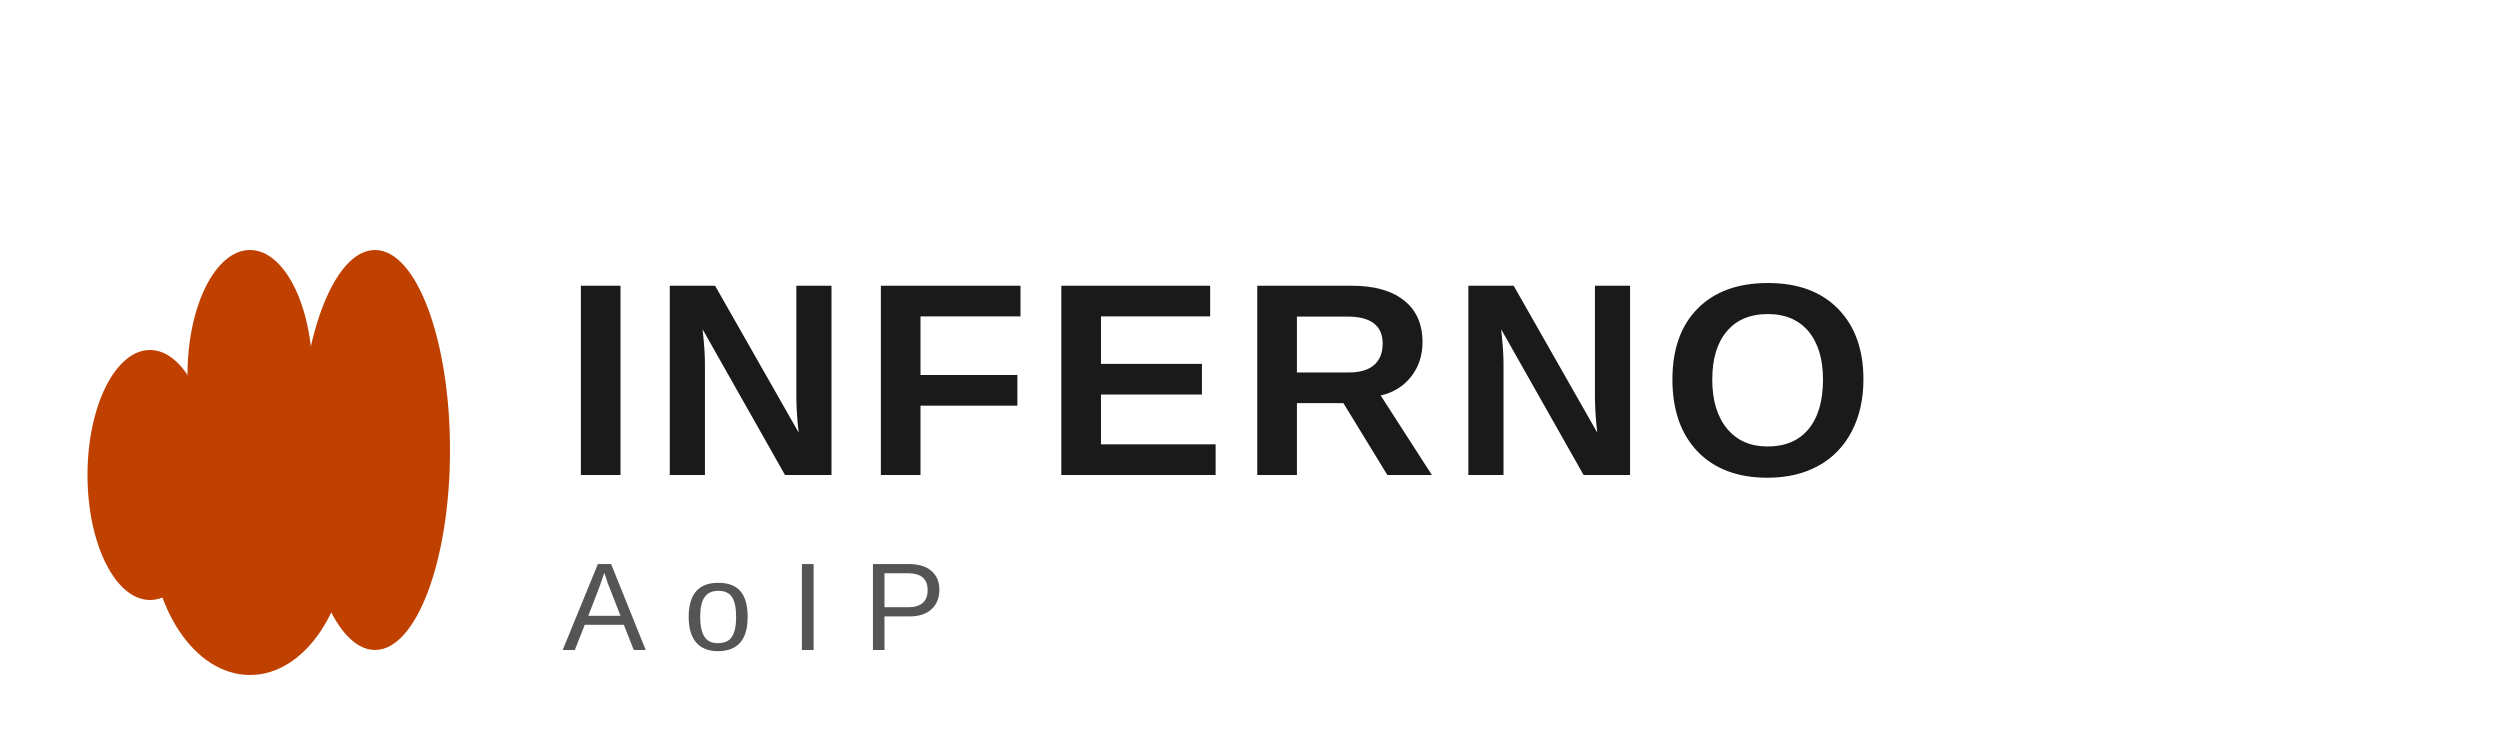
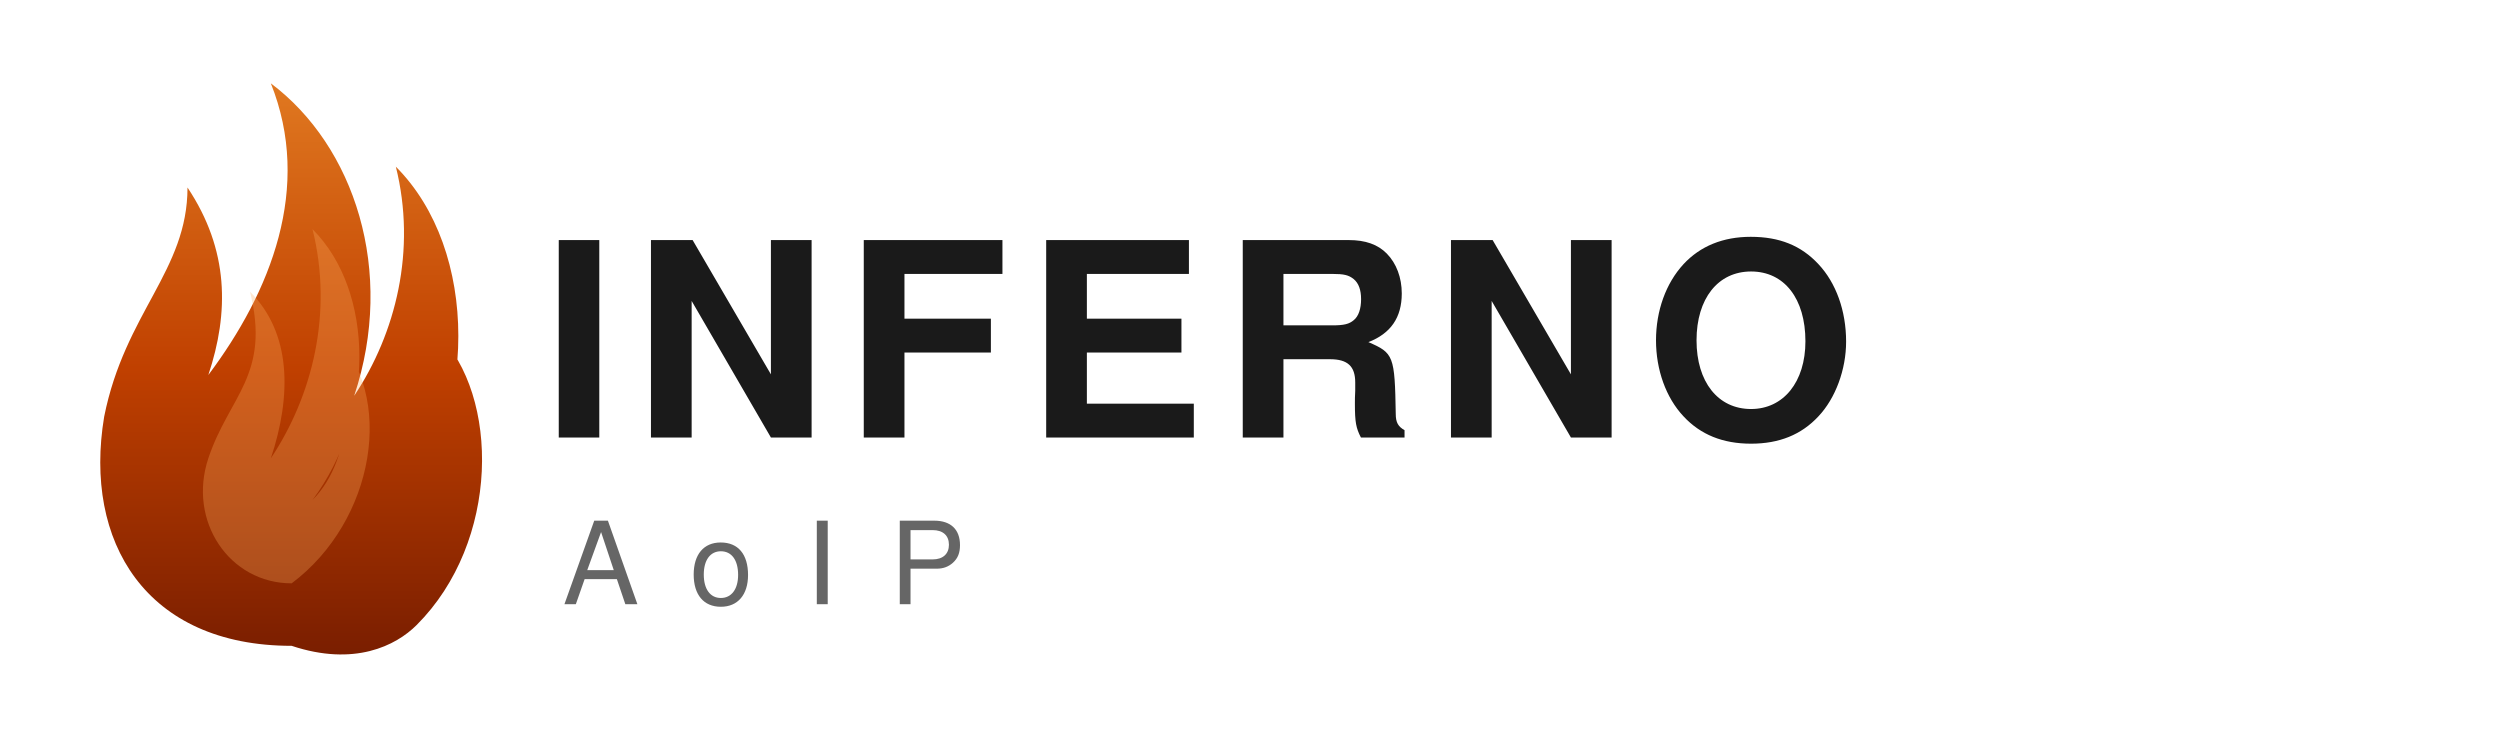
- <svg xmlns="http://www.w3.org/2000/svg" viewBox="0 0 200 60" width="200" height="60">
-   <g fill="#C04000">
-     <ellipse cx="20" cy="42" rx="8" ry="12" />
-     <ellipse cx="30" cy="36" rx="6" ry="16" />
-     <ellipse cx="20" cy="30" rx="5" ry="10" />
-     <ellipse cx="12" cy="38" rx="5" ry="10" />
-   </g>
-   <text x="45" y="38" font-family="'Liberation Sans', Arial, sans-serif" font-size="22" font-weight="bold" fill="#1A1A1A" letter-spacing="1">INFERNO</text>
-   <text x="45" y="52" font-family="'Liberation Sans', Arial, sans-serif" font-size="10" fill="#555555" letter-spacing="3">AoIP</text>
+ <svg xmlns="http://www.w3.org/2000/svg" viewBox="0 0 240 72">
+   <defs>
+     <linearGradient id="flame-dark" x1="0" y1="0" x2="0" y2="1">
+       <stop offset="0%" stop-color="#E07820" />
+       <stop offset="50%" stop-color="#C04000" />
+       <stop offset="100%" stop-color="#7A1E00" />
+     </linearGradient>
+   </defs>
+   <path d="M28,62 C14,62 8,52 10,40 C12,30 18,26 18,18             C22,24 22,30 20,36 C26,28 30,18 26,8             C34,14 38,26 34,38 C38,32 40,24 38,16             C46,24 46,40 38,50 C42,44 44,38 42,32             C48,38 48,52 40,60 C38,62 34,64 28,62 Z" fill="url(#flame-dark)" />
+   <path d="M28,56 C22,56 18,50 20,44 C22,38 26,36 24,28             C28,32 28,38 26,44 C30,38 32,30 30,22             C36,28 36,40 30,48 C34,44 34,36 32,32             C38,38 36,50 28,56 Z" fill="#FFB060" opacity="0.3" />
+   <text x="52" y="42" font-family="'Helvetica Neue', Helvetica, Arial, sans-serif" font-size="26" font-weight="700" fill="#1A1A1A" letter-spacing="1.5">INFERNO</text>
+   <text x="54" y="58" font-family="'Helvetica Neue', Helvetica, Arial, sans-serif" font-size="11" font-weight="400" fill="#666666" letter-spacing="5">AoIP</text>
</svg>
